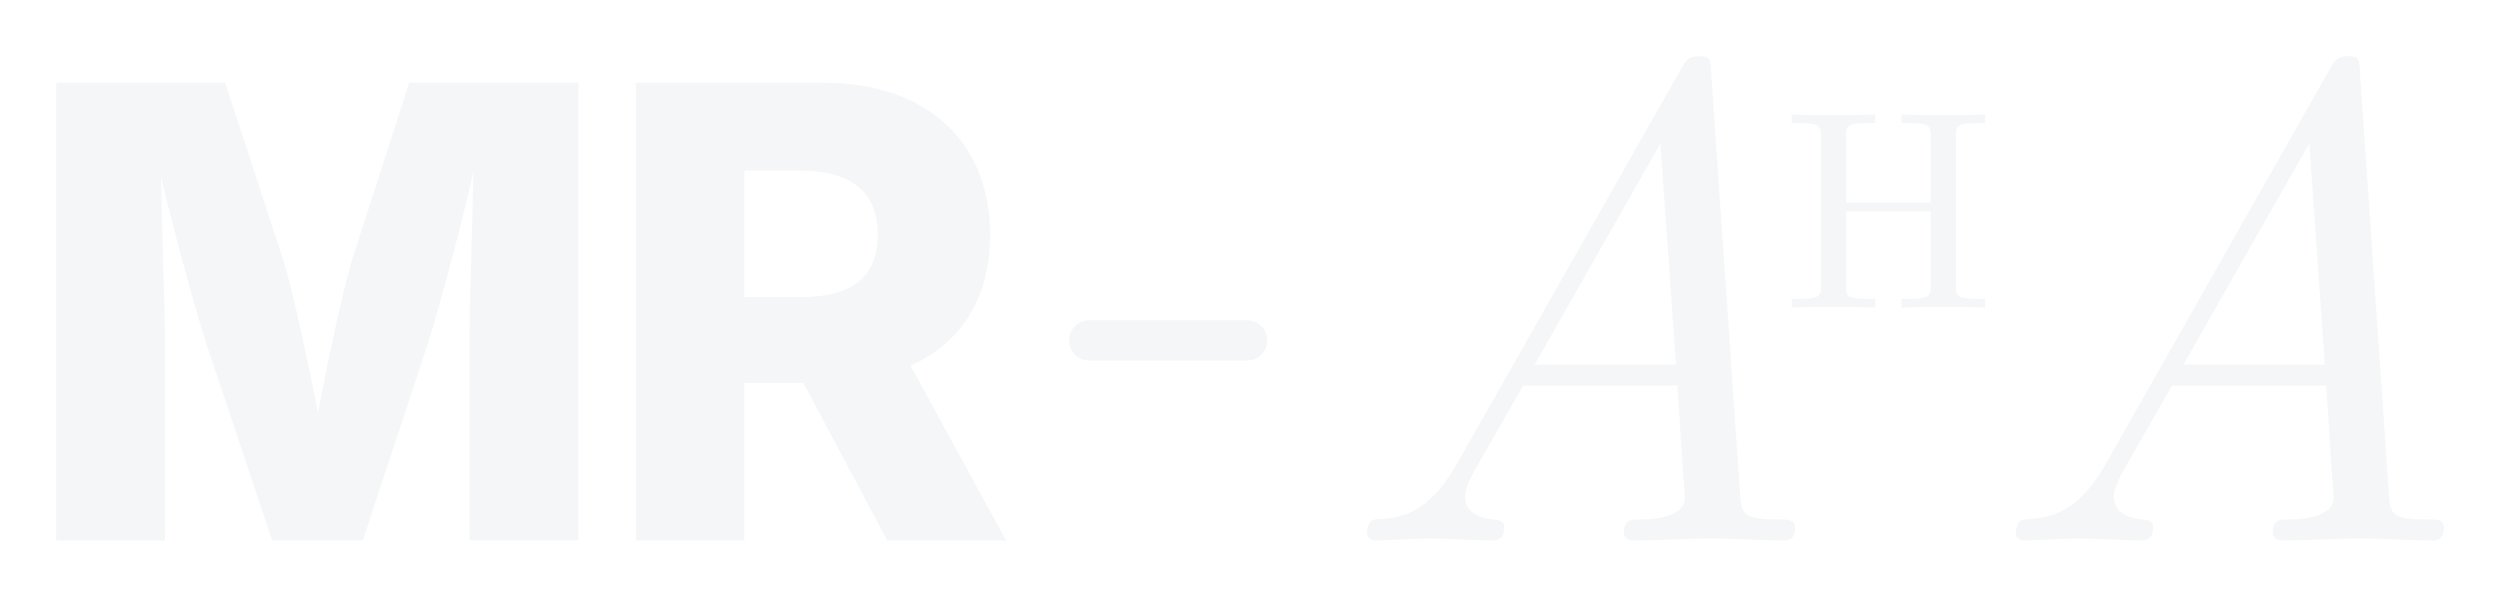
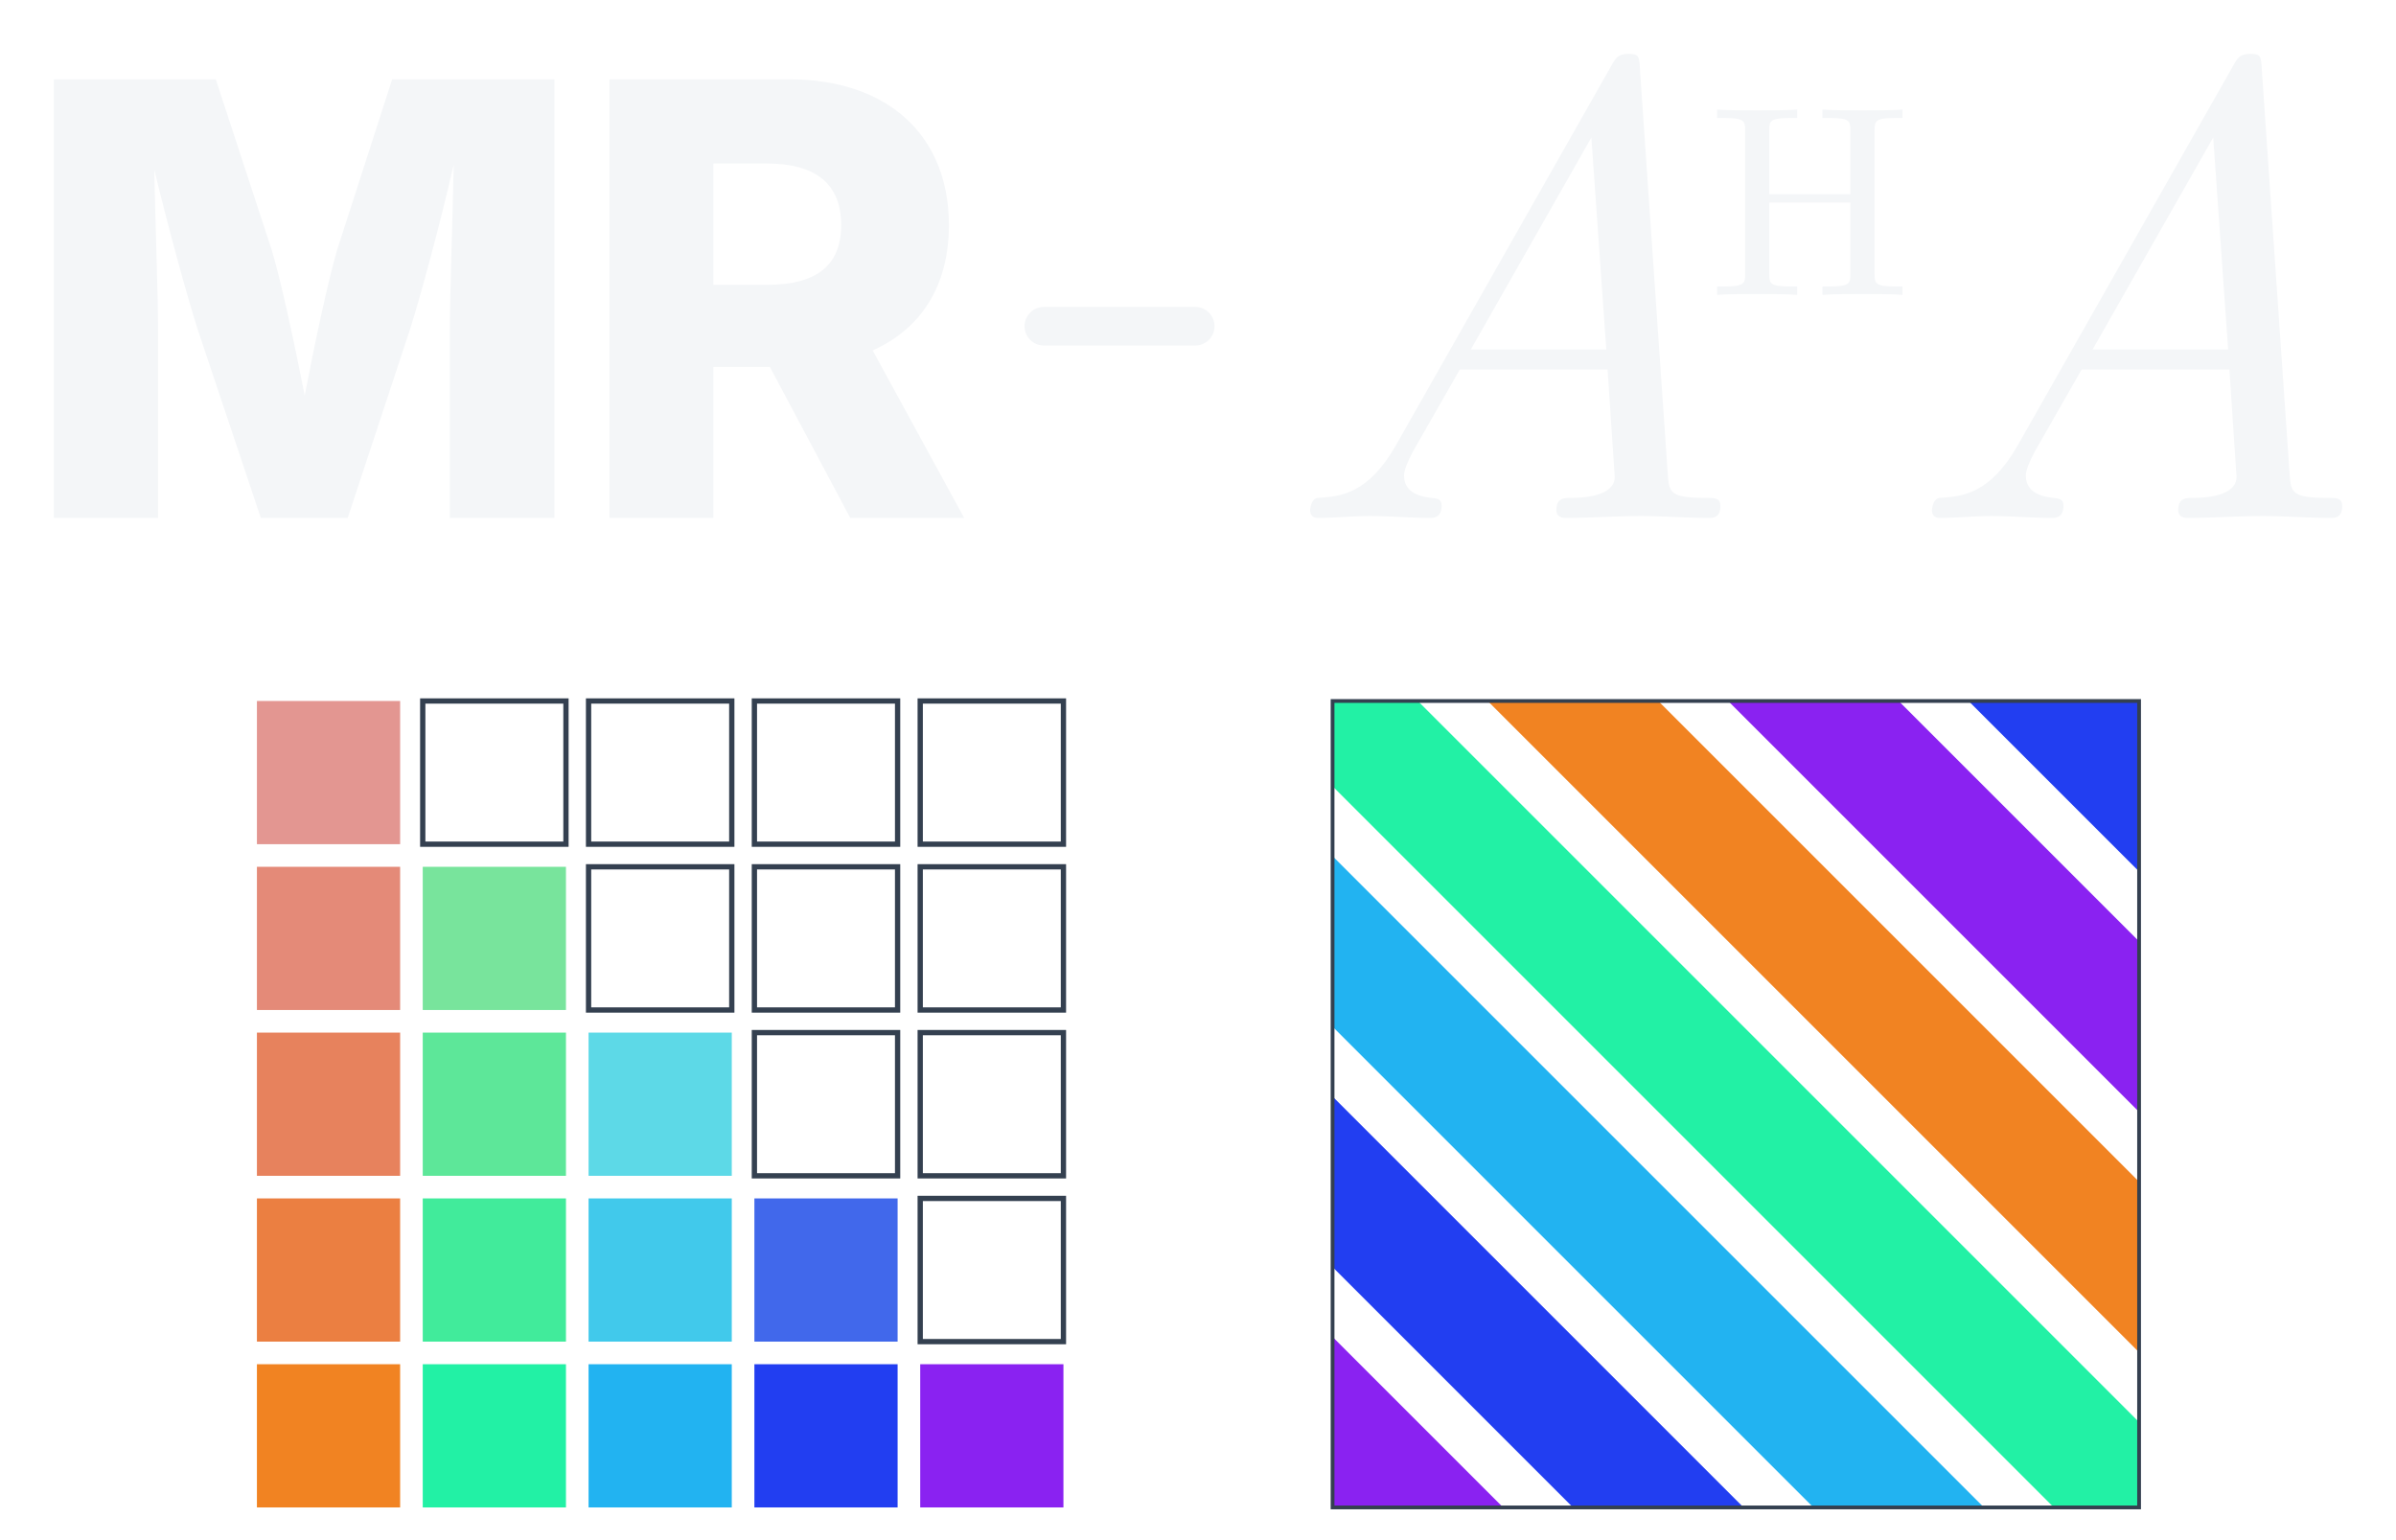
- <svg xmlns="http://www.w3.org/2000/svg" width="445.0" height="106.2" viewBox="-3.66 -96.21 445.03 106.21" role="img" aria-label="MR-A^H A wordmark — dark">
+ <svg xmlns="http://www.w3.org/2000/svg" width="445.0" height="286.0" viewBox="-3.66 -96.21 445.03 286.01" role="img" aria-label="MR-A^H A logo — dark">
  <g id="wordmark">
    <path d="M6.34 0H25.7V-35.11C25.7 -41.18 25.21 -53.98 24.99 -64.7C27.78 -53.21 31.12 -41.12 33.03 -35.11L44.79 0H60.92L72.52 -35.11C74.48 -41.34 77.93 -53.98 80.61 -65.62C80.39 -54.63 79.9 -41.29 79.9 -35.11V0H99.31V-81.48H69.18L58.95 -49.77C57.31 -44.19 54.8 -32.48 52.94 -22.75C51.02 -32.48 48.51 -44.19 46.81 -49.77L36.42 -81.48H6.34Z M109.54 0H128.84V-28.05H139.34L154.27 0H175.43L158.43 -31.12C167.45 -35.16 172.59 -43.15 172.59 -54.41C172.59 -71.04 161.27 -81.48 142.9 -81.48H109.54ZM128.84 -43.31V-65.84H138.79C147.87 -65.84 152.58 -62.02 152.58 -54.41C152.58 -46.81 147.87 -43.31 138.85 -43.31Z" fill="#F4F6F8" />
    <rect x="186.64" y="-39.20" width="35.28" height="7.17" rx="3.58" fill="#F4F6F8" />
    <path d="M315.88 -2.17C315.88 -3.73 314.92 -3.73 312.99 -3.73C306.73 -3.73 306.37 -4.7 306.13 -7.83L300.95 -83.2C300.83 -85.85 300.71 -86.21 298.78 -86.21C296.86 -86.21 296.38 -85.36 295.65 -84.04L255.68 -13.61C250.5 -4.45 245.33 -3.97 241.11 -3.73C239.79 -3.61 239.67 -1.44 239.67 -1.44C239.67 -1.08 239.79 0 241.11 0C244.12 0 247.61 -0.36 250.74 -0.36C254.48 -0.36 258.33 0 261.94 0C262.54 0 264.11 0 264.11 -2.29C264.11 -3.61 263.15 -3.61 262.18 -3.73C261.46 -3.85 257.13 -4.09 257.13 -7.83C257.13 -8.91 257.73 -10.35 258.81 -12.4L267.48 -27.57H294.93L296.26 -7.59C296.26 -5.18 293.37 -3.73 288.19 -3.73C286.86 -3.73 285.42 -3.73 285.42 -1.44C285.42 0 286.86 0 287.23 0C291.68 0 296.5 -0.36 301.07 -0.36C305.29 -0.36 309.62 0 313.71 0C314.44 0 315.88 0 315.88 -2.17ZM294.69 -31.3H269.53L291.92 -70.67Z" fill="#F4F6F8" />
    <path d="M349.71 -41.44V-43H348.5C344.62 -43 344.52 -43.56 344.52 -45.37V-71.93C344.52 -73.75 344.62 -74.3 348.5 -74.3H349.71V-75.86C347.94 -75.71 344.21 -75.71 342.3 -75.71C340.38 -75.71 336.6 -75.71 334.84 -75.86V-74.3H336.05C339.93 -74.3 340.03 -73.75 340.03 -71.93V-60.14H324.96V-71.93C324.96 -73.75 325.06 -74.3 328.94 -74.3H330.15V-75.86C328.39 -75.71 324.66 -75.71 322.74 -75.71C320.83 -75.71 317.05 -75.71 315.28 -75.86V-74.3H316.49C320.38 -74.3 320.48 -73.75 320.48 -71.93V-45.37C320.48 -43.56 320.38 -43 316.49 -43H315.28V-41.44C317.05 -41.59 320.78 -41.59 322.69 -41.59C324.61 -41.59 328.39 -41.59 330.15 -41.44V-43H328.94C325.06 -43 324.96 -43.56 324.96 -45.37V-58.58H340.03V-45.37C340.03 -43.56 339.93 -43 336.05 -43H334.84V-41.44C336.6 -41.59 340.33 -41.59 342.25 -41.59C344.16 -41.59 347.94 -41.59 349.71 -41.44Z" fill="#F4F6F8" />
    <path d="M431.38 -2.17C431.38 -3.73 430.42 -3.73 428.49 -3.73C422.23 -3.73 421.87 -4.7 421.63 -7.83L416.45 -83.2C416.33 -85.85 416.21 -86.21 414.28 -86.21C412.36 -86.21 411.87 -85.36 411.15 -84.04L371.18 -13.61C366 -4.45 360.82 -3.97 356.61 -3.73C355.29 -3.61 355.17 -1.44 355.17 -1.44C355.17 -1.08 355.29 0 356.61 0C359.62 0 363.11 -0.36 366.24 -0.36C369.97 -0.36 373.83 0 377.44 0C378.04 0 379.61 0 379.61 -2.29C379.61 -3.61 378.64 -3.61 377.68 -3.73C376.96 -3.85 372.62 -4.09 372.62 -7.83C372.62 -8.91 373.23 -10.35 374.31 -12.4L382.98 -27.57H410.43L411.75 -7.59C411.75 -5.18 408.86 -3.73 403.69 -3.73C402.36 -3.73 400.92 -3.73 400.92 -1.44C400.92 0 402.36 0 402.72 0C407.18 0 411.99 -0.36 416.57 -0.36C420.78 -0.36 425.12 0 429.21 0C429.93 0 431.38 0 431.38 -2.17ZM410.19 -31.3H385.02L407.42 -70.67Z" fill="#F4F6F8" />
  </g>
+   <g id="matrix" transform="translate(44.06,34) scale(0.7) translate(-84,-93)">
+     <rect x="84" y="93" width="38" height="38" fill="#E39691" />
+     <rect x="128" y="93" width="38" height="38" fill="none" stroke="#344050" stroke-width="1.4" />
+     <rect x="172" y="93" width="38" height="38" fill="none" stroke="#344050" stroke-width="1.4" />
+     <rect x="216" y="93" width="38" height="38" fill="none" stroke="#344050" stroke-width="1.4" />
+     <rect x="260" y="93" width="38" height="38" fill="none" stroke="#344050" stroke-width="1.4" />
+     <rect x="84" y="137" width="38" height="38" fill="#E48A78" />
+     <rect x="128" y="137" width="38" height="38" fill="#78E49C" />
+     <rect x="172" y="137" width="38" height="38" fill="none" stroke="#344050" stroke-width="1.4" />
+     <rect x="216" y="137" width="38" height="38" fill="none" stroke="#344050" stroke-width="1.4" />
+     <rect x="260" y="137" width="38" height="38" fill="none" stroke="#344050" stroke-width="1.4" />
+     <rect x="84" y="181" width="38" height="38" fill="#E7825D" />
+     <rect x="128" y="181" width="38" height="38" fill="#5DE799" />
+     <rect x="172" y="181" width="38" height="38" fill="#5DD9E7" />
+     <rect x="216" y="181" width="38" height="38" fill="none" stroke="#344050" stroke-width="1.4" />
+     <rect x="260" y="181" width="38" height="38" fill="none" stroke="#344050" stroke-width="1.4" />
+     <rect x="84" y="225" width="38" height="38" fill="#EB7F41" />
+     <rect x="128" y="225" width="38" height="38" fill="#41EB9B" />
+     <rect x="172" y="225" width="38" height="38" fill="#41C9EB" />
+     <rect x="216" y="225" width="38" height="38" fill="#4168EB" />
+     <rect x="260" y="225" width="38" height="38" fill="none" stroke="#344050" stroke-width="1.4" />
+     <rect x="84" y="269" width="38" height="38" fill="#F18322" />
+     <rect x="128" y="269" width="38" height="38" fill="#22F1A5" />
+     <rect x="172" y="269" width="38" height="38" fill="#22B3F1" />
+     <rect x="216" y="269" width="38" height="38" fill="#223EF1" />
+     <rect x="260" y="269" width="38" height="38" fill="#8A22F1" />
+   </g>
+   <g id="toeplitz-square" transform="translate(243.85,34) scale(0.7) translate(-1063,-93)">
+     <clipPath id="sq-logo-dark">
+       <rect x="1063.0" y="93.0" width="214" height="214" />
+     </clipPath>
+     <g clip-path="url(#sq-logo-dark)">
+       <line x1="635.0" y1="-526.37" x2="1705.0" y2="543.63" stroke="#223EF1" stroke-width="32" />
+       <line x1="635.0" y1="-462.58" x2="1705.0" y2="607.42" stroke="#8A22F1" stroke-width="32" />
+       <line x1="635.0" y1="-398.79" x2="1705.0" y2="671.21" stroke="#F18322" stroke-width="32" />
+       <line x1="635.0" y1="-335.00" x2="1705.0" y2="735.00" stroke="#22F1A5" stroke-width="32" />
+       <line x1="635.0" y1="-271.21" x2="1705.0" y2="798.79" stroke="#22B3F1" stroke-width="32" />
+       <line x1="635.0" y1="-207.42" x2="1705.0" y2="862.58" stroke="#223EF1" stroke-width="32" />
+       <line x1="635.0" y1="-143.63" x2="1705.0" y2="926.37" stroke="#8A22F1" stroke-width="32" />
+     </g>
+     <rect x="1063.0" y="93.0" width="214" height="214" fill="none" stroke="#344050" stroke-width="1" />
+   </g>
</svg>
